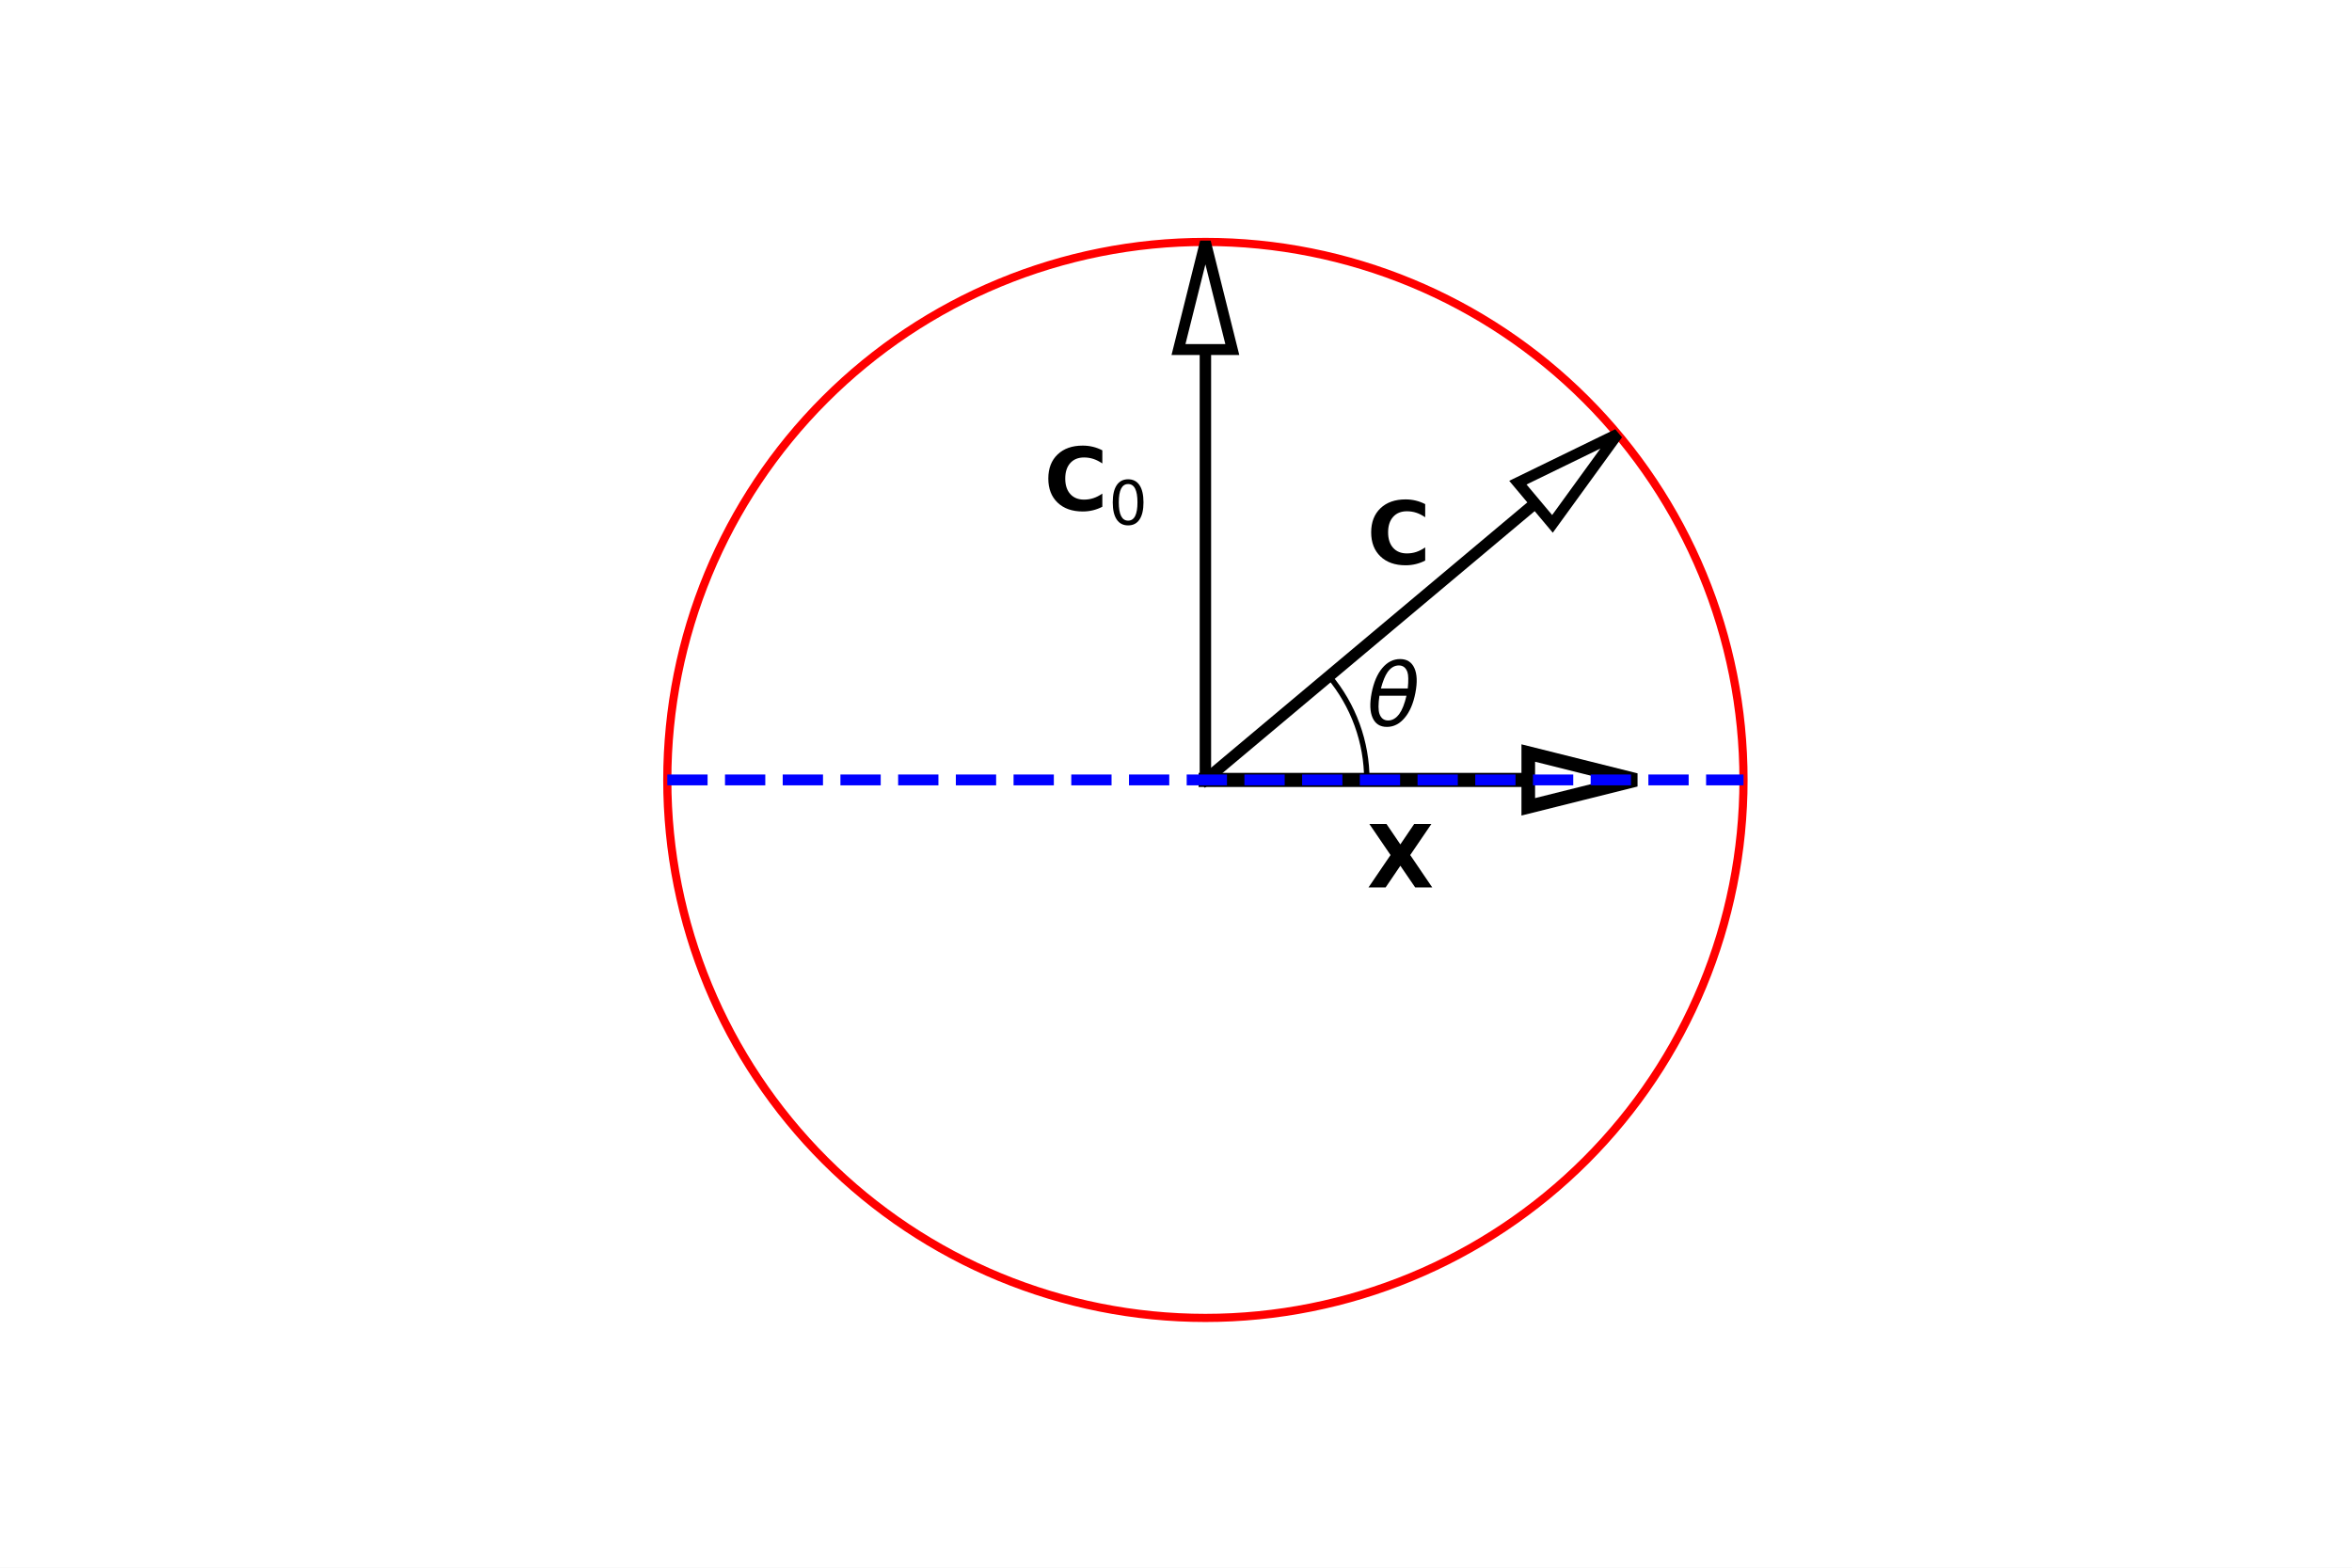
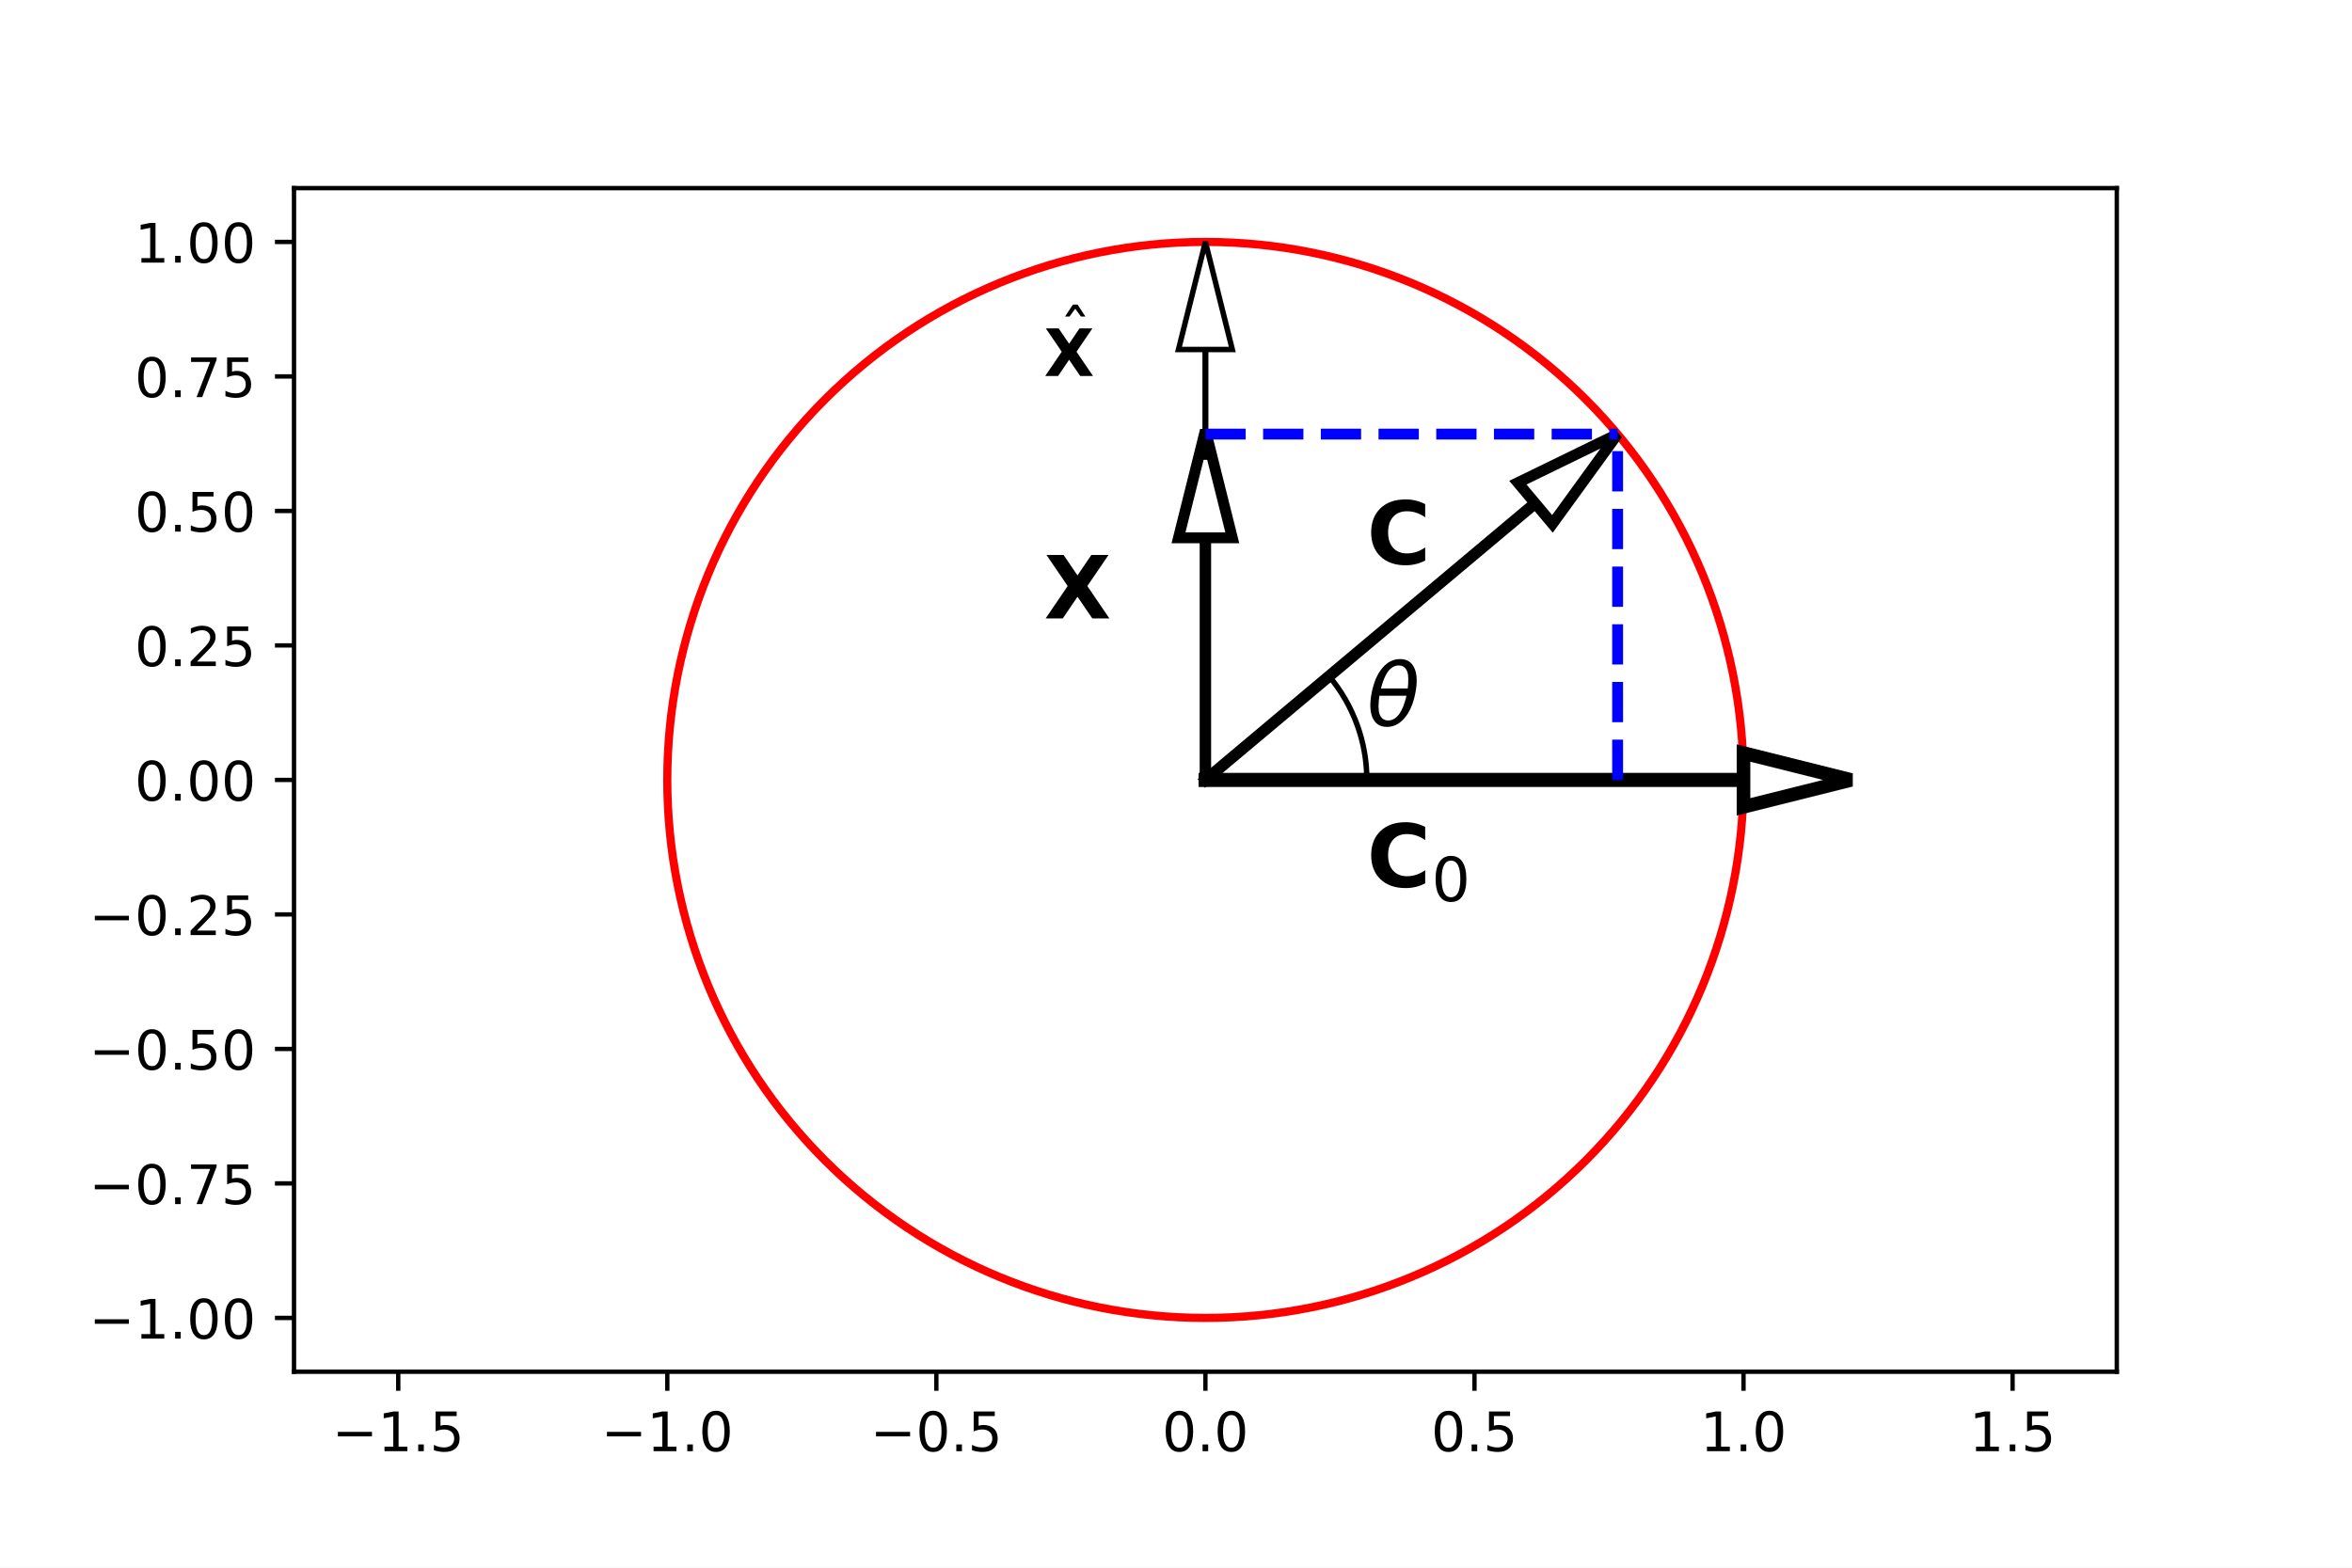
<svg xmlns="http://www.w3.org/2000/svg" xmlns:xlink="http://www.w3.org/1999/xlink" height="288pt" version="1.1" viewBox="0 0 432 288" width="432pt">
  <defs>
    <style type="text/css">
*{stroke-linecap:butt;stroke-linejoin:round;}
  </style>
  </defs>
  <g id="figure_1">
    <g id="patch_1">
      <path d="M 0 288  L 432 288  L 432 0  L 0 0  z " style="fill:#ffffff;" />
    </g>
    <g id="axes_1">
      <g id="patch_2">
-         <path clip-path="url(#pf7d4ab2000)" d="M 221.4 242.116  C 247.612 242.116 272.753 231.702 291.288 213.168  C 309.822 194.633 320.236 169.492 320.236 143.28  C 320.236 117.068 309.822 91.927 291.288 73.392  C 272.753 54.858 247.612 44.444 221.4 44.444  C 195.188 44.444 170.047 54.858 151.512 73.392  C 132.978 91.927 122.564 117.068 122.564 143.28  C 122.564 169.492 132.978 194.633 151.512 213.168  C 170.047 231.702 195.188 242.116 221.4 242.116  z " style="fill:#ffffff;stroke:#ff0000;stroke-linejoin:miter;stroke-width:1.5;" />
+         <path d="M 54 252  L 388.8 252  L 388.8 34.56  L 54 34.56  z " style="fill:#ffffff;" />
      </g>
      <g id="patch_3">
-         <path clip-path="url(#pf7d4ab2000)" d="M 221.4 44.444  L 226.342 64.211  L 221.449 64.211  L 221.449 143.28  L 221.351 143.28  L 221.351 64.211  L 216.458 64.211  z " style="fill:none;stroke:#000000;stroke-linejoin:miter;stroke-width:2;" />
+         <path clip-path="url(#pbb6d645494)" d="M 221.4 242.116  C 247.612 242.116 272.753 231.702 291.288 213.168  C 309.822 194.633 320.236 169.492 320.236 143.28  C 320.236 117.068 309.822 91.927 291.288 73.392  C 272.753 54.858 247.612 44.444 221.4 44.444  C 195.188 44.444 170.047 54.858 151.512 73.392  C 132.978 91.927 122.564 117.068 122.564 143.28  C 122.564 169.492 132.978 194.633 151.512 213.168  C 170.047 231.702 195.188 242.116 221.4 242.116  z " style="fill:#ffffff;stroke:#ff0000;stroke-linejoin:miter;stroke-width:1.5;" />
      </g>
      <g id="patch_4">
-         <path clip-path="url(#pf7d4ab2000)" d="M 297.113 79.749  L 285.147 96.241  L 282.002 92.493  L 221.432 143.318  L 221.368 143.242  L 281.939 92.418  L 278.794 88.67  z " style="fill:none;stroke:#000000;stroke-linejoin:miter;stroke-width:2;" />
+         <path clip-path="url(#pbb6d645494)" d="M 221.4 79.036  L 226.342 98.804  L 221.449 98.804  L 221.449 143.28  L 221.351 143.28  L 221.351 98.804  L 216.458 98.804  z " style="fill:none;stroke:#000000;stroke-linejoin:miter;stroke-width:2;" />
      </g>
      <g id="patch_5">
-         <path clip-path="url(#pf7d4ab2000)" d="M 300.469 143.28  L 280.702 148.222  L 280.702 143.329  L 221.4 143.329  L 221.4 143.231  L 280.702 143.231  L 280.702 138.338  z " style="fill:none;stroke:#000000;stroke-linejoin:miter;stroke-width:2.5;" />
+         <path clip-path="url(#pbb6d645494)" d="M 221.4 44.444  L 226.342 64.211  L 221.449 64.211  L 221.449 83.978  L 221.351 83.978  L 221.351 64.211  L 216.458 64.211  z " style="fill:none;stroke:#000000;stroke-linejoin:miter;" />
      </g>
      <g id="patch_6">
-         <path clip-path="url(#pf7d4ab2000)" d="M 251.051 143.28  C 251.051 139.821 250.446 136.389 249.263 133.139  C 248.08 129.889 246.337 126.87 244.114 124.221  " style="fill:none;stroke:#000000;stroke-linejoin:miter;" />
-       </g>
-       <g id="line2d_1">
-         <path clip-path="url(#pf7d4ab2000)" d="M 122.564 143.28  L 320.236 143.28  " style="fill:none;stroke:#0000ff;stroke-dasharray:7.4,3.2;stroke-dashoffset:0;stroke-width:2;" />
-       </g>
-       <g id="text_1">
+         <path clip-path="url(#pbb6d645494)" d="M 297.113 79.749  L 285.147 96.241  L 282.002 92.493  L 221.432 143.318  L 221.368 143.242  L 281.939 92.418  L 278.794 88.67  z " style="fill:none;stroke:#000000;stroke-linejoin:miter;stroke-width:2;" />
+       </g>
+       <g id="patch_7">
+         <path clip-path="url(#pbb6d645494)" d="M 340.004 143.28  L 320.236 148.222  L 320.236 143.329  L 221.4 143.329  L 221.4 143.231  L 320.236 143.231  L 320.236 138.338  z " style="fill:none;stroke:#000000;stroke-linejoin:miter;stroke-width:2.5;" />
+       </g>
+       <g id="matplotlib.axis_1">
+         <g id="xtick_1">
+           <g id="line2d_1">
+             <defs>
+               <path d="M 0 0  L 0 3.5  " id="m75d4d299d3" style="stroke:#000000;stroke-width:0.8;" />
+             </defs>
+             <g>
+               <use style="stroke:#000000;stroke-width:0.8;" x="73.145" xlink:href="#m75d4d299d3" y="252" />
+             </g>
+           </g>
+           <g id="text_1">
+             <defs>
+               <path d="M 10.594 35.5  L 73.188 35.5  L 73.188 27.203  L 10.594 27.203  z " id="DejaVuSans-2212" />
+               <path d="M 12.406 8.297  L 28.516 8.297  L 28.516 63.922  L 10.984 60.406  L 10.984 69.391  L 28.422 72.906  L 38.281 72.906  L 38.281 8.297  L 54.391 8.297  L 54.391 0  L 12.406 0  z " id="DejaVuSans-31" />
+               <path d="M 10.688 12.406  L 21 12.406  L 21 0  L 10.688 0  z " id="DejaVuSans-2e" />
+               <path d="M 10.797 72.906  L 49.516 72.906  L 49.516 64.594  L 19.828 64.594  L 19.828 46.734  Q 21.969 47.469 24.109 47.828  Q 26.266 48.188 28.422 48.188  Q 40.625 48.188 47.75 41.5  Q 54.891 34.812 54.891 23.391  Q 54.891 11.625 47.562 5.094  Q 40.234 -1.422 26.906 -1.422  Q 22.312 -1.422 17.547 -0.641  Q 12.797 0.141 7.719 1.703  L 7.719 11.625  Q 12.109 9.234 16.797 8.062  Q 21.484 6.891 26.703 6.891  Q 35.156 6.891 40.078 11.328  Q 45.016 15.766 45.016 23.391  Q 45.016 31 40.078 35.438  Q 35.156 39.891 26.703 39.891  Q 22.75 39.891 18.812 39.016  Q 14.891 38.141 10.797 36.281  z " id="DejaVuSans-35" />
+             </defs>
+             <g transform="translate(61.00405 266.5984)scale(0.1 -0.1)">
+               <use xlink:href="#DejaVuSans-2212" />
+               <use x="83.789" xlink:href="#DejaVuSans-31" />
+               <use x="147.412" xlink:href="#DejaVuSans-2e" />
+               <use x="179.199" xlink:href="#DejaVuSans-35" />
+             </g>
+           </g>
+         </g>
+         <g id="xtick_2">
+           <g id="line2d_2">
+             <g>
+               <use style="stroke:#000000;stroke-width:0.8;" x="122.564" xlink:href="#m75d4d299d3" y="252" />
+             </g>
+           </g>
+           <g id="text_2">
+             <defs>
+               <path d="M 31.781 66.406  Q 24.172 66.406 20.328 58.906  Q 16.5 51.422 16.5 36.375  Q 16.5 21.391 20.328 13.891  Q 24.172 6.391 31.781 6.391  Q 39.453 6.391 43.281 13.891  Q 47.125 21.391 47.125 36.375  Q 47.125 51.422 43.281 58.906  Q 39.453 66.406 31.781 66.406  z M 31.781 74.219  Q 44.047 74.219 50.516 64.516  Q 56.984 54.828 56.984 36.375  Q 56.984 17.969 50.516 8.266  Q 44.047 -1.422 31.781 -1.422  Q 19.531 -1.422 13.062 8.266  Q 6.594 17.969 6.594 36.375  Q 6.594 54.828 13.062 64.516  Q 19.531 74.219 31.781 74.219  z " id="DejaVuSans-30" />
+             </defs>
+             <g transform="translate(110.4222 266.5984)scale(0.1 -0.1)">
+               <use xlink:href="#DejaVuSans-2212" />
+               <use x="83.789" xlink:href="#DejaVuSans-31" />
+               <use x="147.412" xlink:href="#DejaVuSans-2e" />
+               <use x="179.199" xlink:href="#DejaVuSans-30" />
+             </g>
+           </g>
+         </g>
+         <g id="xtick_3">
+           <g id="line2d_3">
+             <g>
+               <use style="stroke:#000000;stroke-width:0.8;" x="171.982" xlink:href="#m75d4d299d3" y="252" />
+             </g>
+           </g>
+           <g id="text_3">
+             <g transform="translate(159.8404 266.5984)scale(0.1 -0.1)">
+               <use xlink:href="#DejaVuSans-2212" />
+               <use x="83.789" xlink:href="#DejaVuSans-30" />
+               <use x="147.412" xlink:href="#DejaVuSans-2e" />
+               <use x="179.199" xlink:href="#DejaVuSans-35" />
+             </g>
+           </g>
+         </g>
+         <g id="xtick_4">
+           <g id="line2d_4">
+             <g>
+               <use style="stroke:#000000;stroke-width:0.8;" x="221.4" xlink:href="#m75d4d299d3" y="252" />
+             </g>
+           </g>
+           <g id="text_4">
+             <g transform="translate(213.4484 266.5984)scale(0.1 -0.1)">
+               <use xlink:href="#DejaVuSans-30" />
+               <use x="63.623" xlink:href="#DejaVuSans-2e" />
+               <use x="95.41" xlink:href="#DejaVuSans-30" />
+             </g>
+           </g>
+         </g>
+         <g id="xtick_5">
+           <g id="line2d_5">
+             <g>
+               <use style="stroke:#000000;stroke-width:0.8;" x="270.818" xlink:href="#m75d4d299d3" y="252" />
+             </g>
+           </g>
+           <g id="text_5">
+             <g transform="translate(262.8666 266.5984)scale(0.1 -0.1)">
+               <use xlink:href="#DejaVuSans-30" />
+               <use x="63.623" xlink:href="#DejaVuSans-2e" />
+               <use x="95.41" xlink:href="#DejaVuSans-35" />
+             </g>
+           </g>
+         </g>
+         <g id="xtick_6">
+           <g id="line2d_6">
+             <g>
+               <use style="stroke:#000000;stroke-width:0.8;" x="320.236" xlink:href="#m75d4d299d3" y="252" />
+             </g>
+           </g>
+           <g id="text_6">
+             <g transform="translate(312.2848 266.5984)scale(0.1 -0.1)">
+               <use xlink:href="#DejaVuSans-31" />
+               <use x="63.623" xlink:href="#DejaVuSans-2e" />
+               <use x="95.41" xlink:href="#DejaVuSans-30" />
+             </g>
+           </g>
+         </g>
+         <g id="xtick_7">
+           <g id="line2d_7">
+             <g>
+               <use style="stroke:#000000;stroke-width:0.8;" x="369.655" xlink:href="#m75d4d299d3" y="252" />
+             </g>
+           </g>
+           <g id="text_7">
+             <g transform="translate(361.703 266.5984)scale(0.1 -0.1)">
+               <use xlink:href="#DejaVuSans-31" />
+               <use x="63.623" xlink:href="#DejaVuSans-2e" />
+               <use x="95.41" xlink:href="#DejaVuSans-35" />
+             </g>
+           </g>
+         </g>
+       </g>
+       <g id="matplotlib.axis_2">
+         <g id="ytick_1">
+           <g id="line2d_8">
+             <defs>
+               <path d="M 0 0  L -3.5 0  " id="m2377884caa" style="stroke:#000000;stroke-width:0.8;" />
+             </defs>
+             <g>
+               <use style="stroke:#000000;stroke-width:0.8;" x="54" xlink:href="#m2377884caa" y="242.116" />
+             </g>
+           </g>
+           <g id="text_8">
+             <g transform="translate(16.35469 245.9156)scale(0.1 -0.1)">
+               <use xlink:href="#DejaVuSans-2212" />
+               <use x="83.789" xlink:href="#DejaVuSans-31" />
+               <use x="147.412" xlink:href="#DejaVuSans-2e" />
+               <use x="179.199" xlink:href="#DejaVuSans-30" />
+               <use x="242.822" xlink:href="#DejaVuSans-30" />
+             </g>
+           </g>
+         </g>
+         <g id="ytick_2">
+           <g id="line2d_9">
+             <g>
+               <use style="stroke:#000000;stroke-width:0.8;" x="54" xlink:href="#m2377884caa" y="217.407" />
+             </g>
+           </g>
+           <g id="text_9">
+             <defs>
+               <path d="M 8.203 72.906  L 55.078 72.906  L 55.078 68.703  L 28.609 0  L 18.312 0  L 43.219 64.594  L 8.203 64.594  z " id="DejaVuSans-37" />
+             </defs>
+             <g transform="translate(16.35469 221.2065)scale(0.1 -0.1)">
+               <use xlink:href="#DejaVuSans-2212" />
+               <use x="83.789" xlink:href="#DejaVuSans-30" />
+               <use x="147.412" xlink:href="#DejaVuSans-2e" />
+               <use x="179.199" xlink:href="#DejaVuSans-37" />
+               <use x="242.822" xlink:href="#DejaVuSans-35" />
+             </g>
+           </g>
+         </g>
+         <g id="ytick_3">
+           <g id="line2d_10">
+             <g>
+               <use style="stroke:#000000;stroke-width:0.8;" x="54" xlink:href="#m2377884caa" y="192.698" />
+             </g>
+           </g>
+           <g id="text_10">
+             <g transform="translate(16.35469 196.4974)scale(0.1 -0.1)">
+               <use xlink:href="#DejaVuSans-2212" />
+               <use x="83.789" xlink:href="#DejaVuSans-30" />
+               <use x="147.412" xlink:href="#DejaVuSans-2e" />
+               <use x="179.199" xlink:href="#DejaVuSans-35" />
+               <use x="242.822" xlink:href="#DejaVuSans-30" />
+             </g>
+           </g>
+         </g>
+         <g id="ytick_4">
+           <g id="line2d_11">
+             <g>
+               <use style="stroke:#000000;stroke-width:0.8;" x="54" xlink:href="#m2377884caa" y="167.989" />
+             </g>
+           </g>
+           <g id="text_11">
+             <defs>
+               <path d="M 19.188 8.297  L 53.609 8.297  L 53.609 0  L 7.328 0  L 7.328 8.297  Q 12.938 14.109 22.625 23.891  Q 32.328 33.688 34.812 36.531  Q 39.547 41.844 41.422 45.531  Q 43.312 49.219 43.312 52.781  Q 43.312 58.594 39.234 62.25  Q 35.156 65.922 28.609 65.922  Q 23.969 65.922 18.812 64.312  Q 13.672 62.703 7.812 59.422  L 7.812 69.391  Q 13.766 71.781 18.938 73  Q 24.125 74.219 28.422 74.219  Q 39.75 74.219 46.484 68.547  Q 53.219 62.891 53.219 53.422  Q 53.219 48.922 51.531 44.891  Q 49.859 40.875 45.406 35.406  Q 44.188 33.984 37.641 27.219  Q 31.109 20.453 19.188 8.297  z " id="DejaVuSans-32" />
+             </defs>
+             <g transform="translate(16.35469 171.7883)scale(0.1 -0.1)">
+               <use xlink:href="#DejaVuSans-2212" />
+               <use x="83.789" xlink:href="#DejaVuSans-30" />
+               <use x="147.412" xlink:href="#DejaVuSans-2e" />
+               <use x="179.199" xlink:href="#DejaVuSans-32" />
+               <use x="242.822" xlink:href="#DejaVuSans-35" />
+             </g>
+           </g>
+         </g>
+         <g id="ytick_5">
+           <g id="line2d_12">
+             <g>
+               <use style="stroke:#000000;stroke-width:0.8;" x="54" xlink:href="#m2377884caa" y="143.28" />
+             </g>
+           </g>
+           <g id="text_12">
+             <g transform="translate(24.73438 147.0792)scale(0.1 -0.1)">
+               <use xlink:href="#DejaVuSans-30" />
+               <use x="63.623" xlink:href="#DejaVuSans-2e" />
+               <use x="95.41" xlink:href="#DejaVuSans-30" />
+               <use x="159.033" xlink:href="#DejaVuSans-30" />
+             </g>
+           </g>
+         </g>
+         <g id="ytick_6">
+           <g id="line2d_13">
+             <g>
+               <use style="stroke:#000000;stroke-width:0.8;" x="54" xlink:href="#m2377884caa" y="118.571" />
+             </g>
+           </g>
+           <g id="text_13">
+             <g transform="translate(24.73438 122.3701)scale(0.1 -0.1)">
+               <use xlink:href="#DejaVuSans-30" />
+               <use x="63.623" xlink:href="#DejaVuSans-2e" />
+               <use x="95.41" xlink:href="#DejaVuSans-32" />
+               <use x="159.033" xlink:href="#DejaVuSans-35" />
+             </g>
+           </g>
+         </g>
+         <g id="ytick_7">
+           <g id="line2d_14">
+             <g>
+               <use style="stroke:#000000;stroke-width:0.8;" x="54" xlink:href="#m2377884caa" y="93.862" />
+             </g>
+           </g>
+           <g id="text_14">
+             <g transform="translate(24.73438 97.66104)scale(0.1 -0.1)">
+               <use xlink:href="#DejaVuSans-30" />
+               <use x="63.623" xlink:href="#DejaVuSans-2e" />
+               <use x="95.41" xlink:href="#DejaVuSans-35" />
+               <use x="159.033" xlink:href="#DejaVuSans-30" />
+             </g>
+           </g>
+         </g>
+         <g id="ytick_8">
+           <g id="line2d_15">
+             <g>
+               <use style="stroke:#000000;stroke-width:0.8;" x="54" xlink:href="#m2377884caa" y="69.153" />
+             </g>
+           </g>
+           <g id="text_15">
+             <g transform="translate(24.73438 72.95195)scale(0.1 -0.1)">
+               <use xlink:href="#DejaVuSans-30" />
+               <use x="63.623" xlink:href="#DejaVuSans-2e" />
+               <use x="95.41" xlink:href="#DejaVuSans-37" />
+               <use x="159.033" xlink:href="#DejaVuSans-35" />
+             </g>
+           </g>
+         </g>
+         <g id="ytick_9">
+           <g id="line2d_16">
+             <g>
+               <use style="stroke:#000000;stroke-width:0.8;" x="54" xlink:href="#m2377884caa" y="44.444" />
+             </g>
+           </g>
+           <g id="text_16">
+             <g transform="translate(24.73438 48.24285)scale(0.1 -0.1)">
+               <use xlink:href="#DejaVuSans-31" />
+               <use x="63.623" xlink:href="#DejaVuSans-2e" />
+               <use x="95.41" xlink:href="#DejaVuSans-30" />
+               <use x="159.033" xlink:href="#DejaVuSans-30" />
+             </g>
+           </g>
+         </g>
+       </g>
+       <g id="patch_8">
+         <path clip-path="url(#pbb6d645494)" d="M 251.051 143.28  C 251.051 139.821 250.446 136.389 249.263 133.139  C 248.08 129.889 246.337 126.87 244.114 124.221  " style="fill:none;stroke:#000000;stroke-linejoin:miter;" />
+       </g>
+       <g id="line2d_17">
+         <path clip-path="url(#pbb6d645494)" d="M 221.4 79.749  L 297.113 79.749  " style="fill:none;stroke:#0000ff;stroke-dasharray:7.4,3.2;stroke-dashoffset:0;stroke-width:2;" />
+       </g>
+       <g id="line2d_18">
+         <path clip-path="url(#pbb6d645494)" d="M 297.113 143.28  L 297.113 79.749  " style="fill:none;stroke:#0000ff;stroke-dasharray:7.4,3.2;stroke-dashoffset:0;stroke-width:2;" />
+       </g>
+       <g id="patch_9">
+         <path d="M 54 252  L 54 34.56  " style="fill:none;stroke:#000000;stroke-linecap:square;stroke-linejoin:miter;stroke-width:0.8;" />
+       </g>
+       <g id="patch_10">
+         <path d="M 388.8 252  L 388.8 34.56  " style="fill:none;stroke:#000000;stroke-linecap:square;stroke-linejoin:miter;stroke-width:0.8;" />
+       </g>
+       <g id="patch_11">
+         <path d="M 54 252  L 388.8 252  " style="fill:none;stroke:#000000;stroke-linecap:square;stroke-linejoin:miter;stroke-width:0.8;" />
+       </g>
+       <g id="patch_12">
+         <path d="M 54 34.56  L 388.8 34.56  " style="fill:none;stroke:#000000;stroke-linecap:square;stroke-linejoin:miter;stroke-width:0.8;" />
+       </g>
+       <g id="text_17">
        <defs>
          <path d="M 45.516 34.672  L 14.453 34.672  Q 12.359 20.062 14.5 13.875  Q 17.188 6.25 24.469 6.25  Q 31.781 6.25 37.359 13.922  Q 42.234 20.656 45.516 34.672  z M 47.016 42.969  Q 48.344 56.844 46.625 61.719  Q 43.953 69.438 36.766 69.438  Q 29.297 69.438 23.828 61.812  Q 19.531 55.672 16.156 42.969  z M 38.188 76.766  Q 49.906 76.766 54.594 66.406  Q 59.281 56.109 55.719 37.844  Q 52.203 19.625 43.453 9.281  Q 34.766 -1.125 23.047 -1.125  Q 11.281 -1.125 6.641 9.281  Q 2 19.625 5.516 37.844  Q 9.078 56.109 17.719 66.406  Q 26.422 76.766 38.188 76.766  z " id="DejaVuSans-Oblique-3b8" />
        </defs>
        <g transform="translate(251.0509 133.3964)scale(0.16 -0.16)">
          <use transform="translate(0 0.234375)" xlink:href="#DejaVuSans-Oblique-3b8" />
        </g>
      </g>
-       <g id="text_2">
-         <defs>
-           <path d="M 67 4  Q 61.812 1.312 56.203 -0.047  Q 50.594 -1.422 44.484 -1.422  Q 26.266 -1.422 15.625 8.766  Q 4.984 18.953 4.984 36.375  Q 4.984 53.859 15.625 64.031  Q 26.266 74.219 44.484 74.219  Q 50.594 74.219 56.203 72.844  Q 61.812 71.484 67 68.797  L 67 53.719  Q 61.766 57.281 56.688 58.938  Q 51.609 60.594 46 60.594  Q 35.938 60.594 30.172 54.141  Q 24.422 47.703 24.422 36.375  Q 24.422 25.094 30.172 18.641  Q 35.938 12.203 46 12.203  Q 51.609 12.203 56.688 13.859  Q 61.766 15.531 67 19.094  z " id="DejaVuSans-Bold-43" />
-           <path d="M 31.781 66.406  Q 24.172 66.406 20.328 58.906  Q 16.5 51.422 16.5 36.375  Q 16.5 21.391 20.328 13.891  Q 24.172 6.391 31.781 6.391  Q 39.453 6.391 43.281 13.891  Q 47.125 21.391 47.125 36.375  Q 47.125 51.422 43.281 58.906  Q 39.453 66.406 31.781 66.406  z M 31.781 74.219  Q 44.047 74.219 50.516 64.516  Q 56.984 54.828 56.984 36.375  Q 56.984 17.969 50.516 8.266  Q 44.047 -1.422 31.781 -1.422  Q 19.531 -1.422 13.062 8.266  Q 6.594 17.969 6.594 36.375  Q 6.594 54.828 13.062 64.516  Q 19.531 74.219 31.781 74.219  z " id="DejaVuSans-30" />
-         </defs>
-         <g transform="translate(191.7491 93.86182)scale(0.16 -0.16)">
-           <use transform="translate(0 0.78125)" xlink:href="#DejaVuSans-Bold-43" />
-           <use transform="translate(74.3457 -15.625)scale(0.7)" xlink:href="#DejaVuSans-30" />
-         </g>
-       </g>
-       <g id="text_3">
-         <g transform="translate(251.0509 103.7455)scale(0.16 -0.16)">
-           <use transform="translate(0 0.78125)" xlink:href="#DejaVuSans-Bold-43" />
-         </g>
-       </g>
-       <g id="text_4">
+       <g id="text_18">
        <defs>
          <path d="M 49.812 37.203  L 75.094 0  L 55.516 0  L 38.484 24.906  L 21.578 0  L 1.906 0  L 27.203 37.203  L 2.875 72.906  L 22.516 72.906  L 38.484 49.422  L 54.391 72.906  L 74.125 72.906  z " id="DejaVuSans-Bold-58" />
        </defs>
+         <g transform="translate(191.7491 113.6291)scale(0.16 -0.16)">
+           <use transform="translate(0 0.09375)" xlink:href="#DejaVuSans-Bold-58" />
+         </g>
+       </g>
+       <g id="text_19">
+         <defs>
+           <path d="M -28.609 79.984  L -21.391 79.984  L -9.422 61.625  L -16.219 61.625  L -25 73.578  L -33.797 61.625  L -40.578 61.625  z M -25 56  z " id="DejaVuSans-302" />
+         </defs>
+         <g transform="translate(191.7491 69.15273)scale(0.12 -0.12)">
+           <use transform="translate(72.85303 30.01562)" xlink:href="#DejaVuSans-302" />
+           <use transform="translate(0 0.609375)" xlink:href="#DejaVuSans-Bold-58" />
+         </g>
+       </g>
+       <g id="text_20">
+         <defs>
+           <path d="M 67 4  Q 61.812 1.312 56.203 -0.047  Q 50.594 -1.422 44.484 -1.422  Q 26.266 -1.422 15.625 8.766  Q 4.984 18.953 4.984 36.375  Q 4.984 53.859 15.625 64.031  Q 26.266 74.219 44.484 74.219  Q 50.594 74.219 56.203 72.844  Q 61.812 71.484 67 68.797  L 67 53.719  Q 61.766 57.281 56.688 58.938  Q 51.609 60.594 46 60.594  Q 35.938 60.594 30.172 54.141  Q 24.422 47.703 24.422 36.375  Q 24.422 25.094 30.172 18.641  Q 35.938 12.203 46 12.203  Q 51.609 12.203 56.688 13.859  Q 61.766 15.531 67 19.094  z " id="DejaVuSans-Bold-43" />
+         </defs>
+         <g transform="translate(251.0509 103.7455)scale(0.16 -0.16)">
+           <use transform="translate(0 0.78125)" xlink:href="#DejaVuSans-Bold-43" />
+         </g>
+       </g>
+       <g id="text_21">
        <g transform="translate(251.0509 163.0473)scale(0.16 -0.16)">
-           <use transform="translate(0 0.09375)" xlink:href="#DejaVuSans-Bold-58" />
+           <use transform="translate(0 0.78125)" xlink:href="#DejaVuSans-Bold-43" />
+           <use transform="translate(74.3457 -15.625)scale(0.7)" xlink:href="#DejaVuSans-30" />
        </g>
      </g>
    </g>
  </g>
  <defs>
-     <clipPath id="pf7d4ab2000">
+     <clipPath id="pbb6d645494">
      <rect height="217.44" width="334.8" x="54" y="34.56" />
    </clipPath>
  </defs>
</svg>
